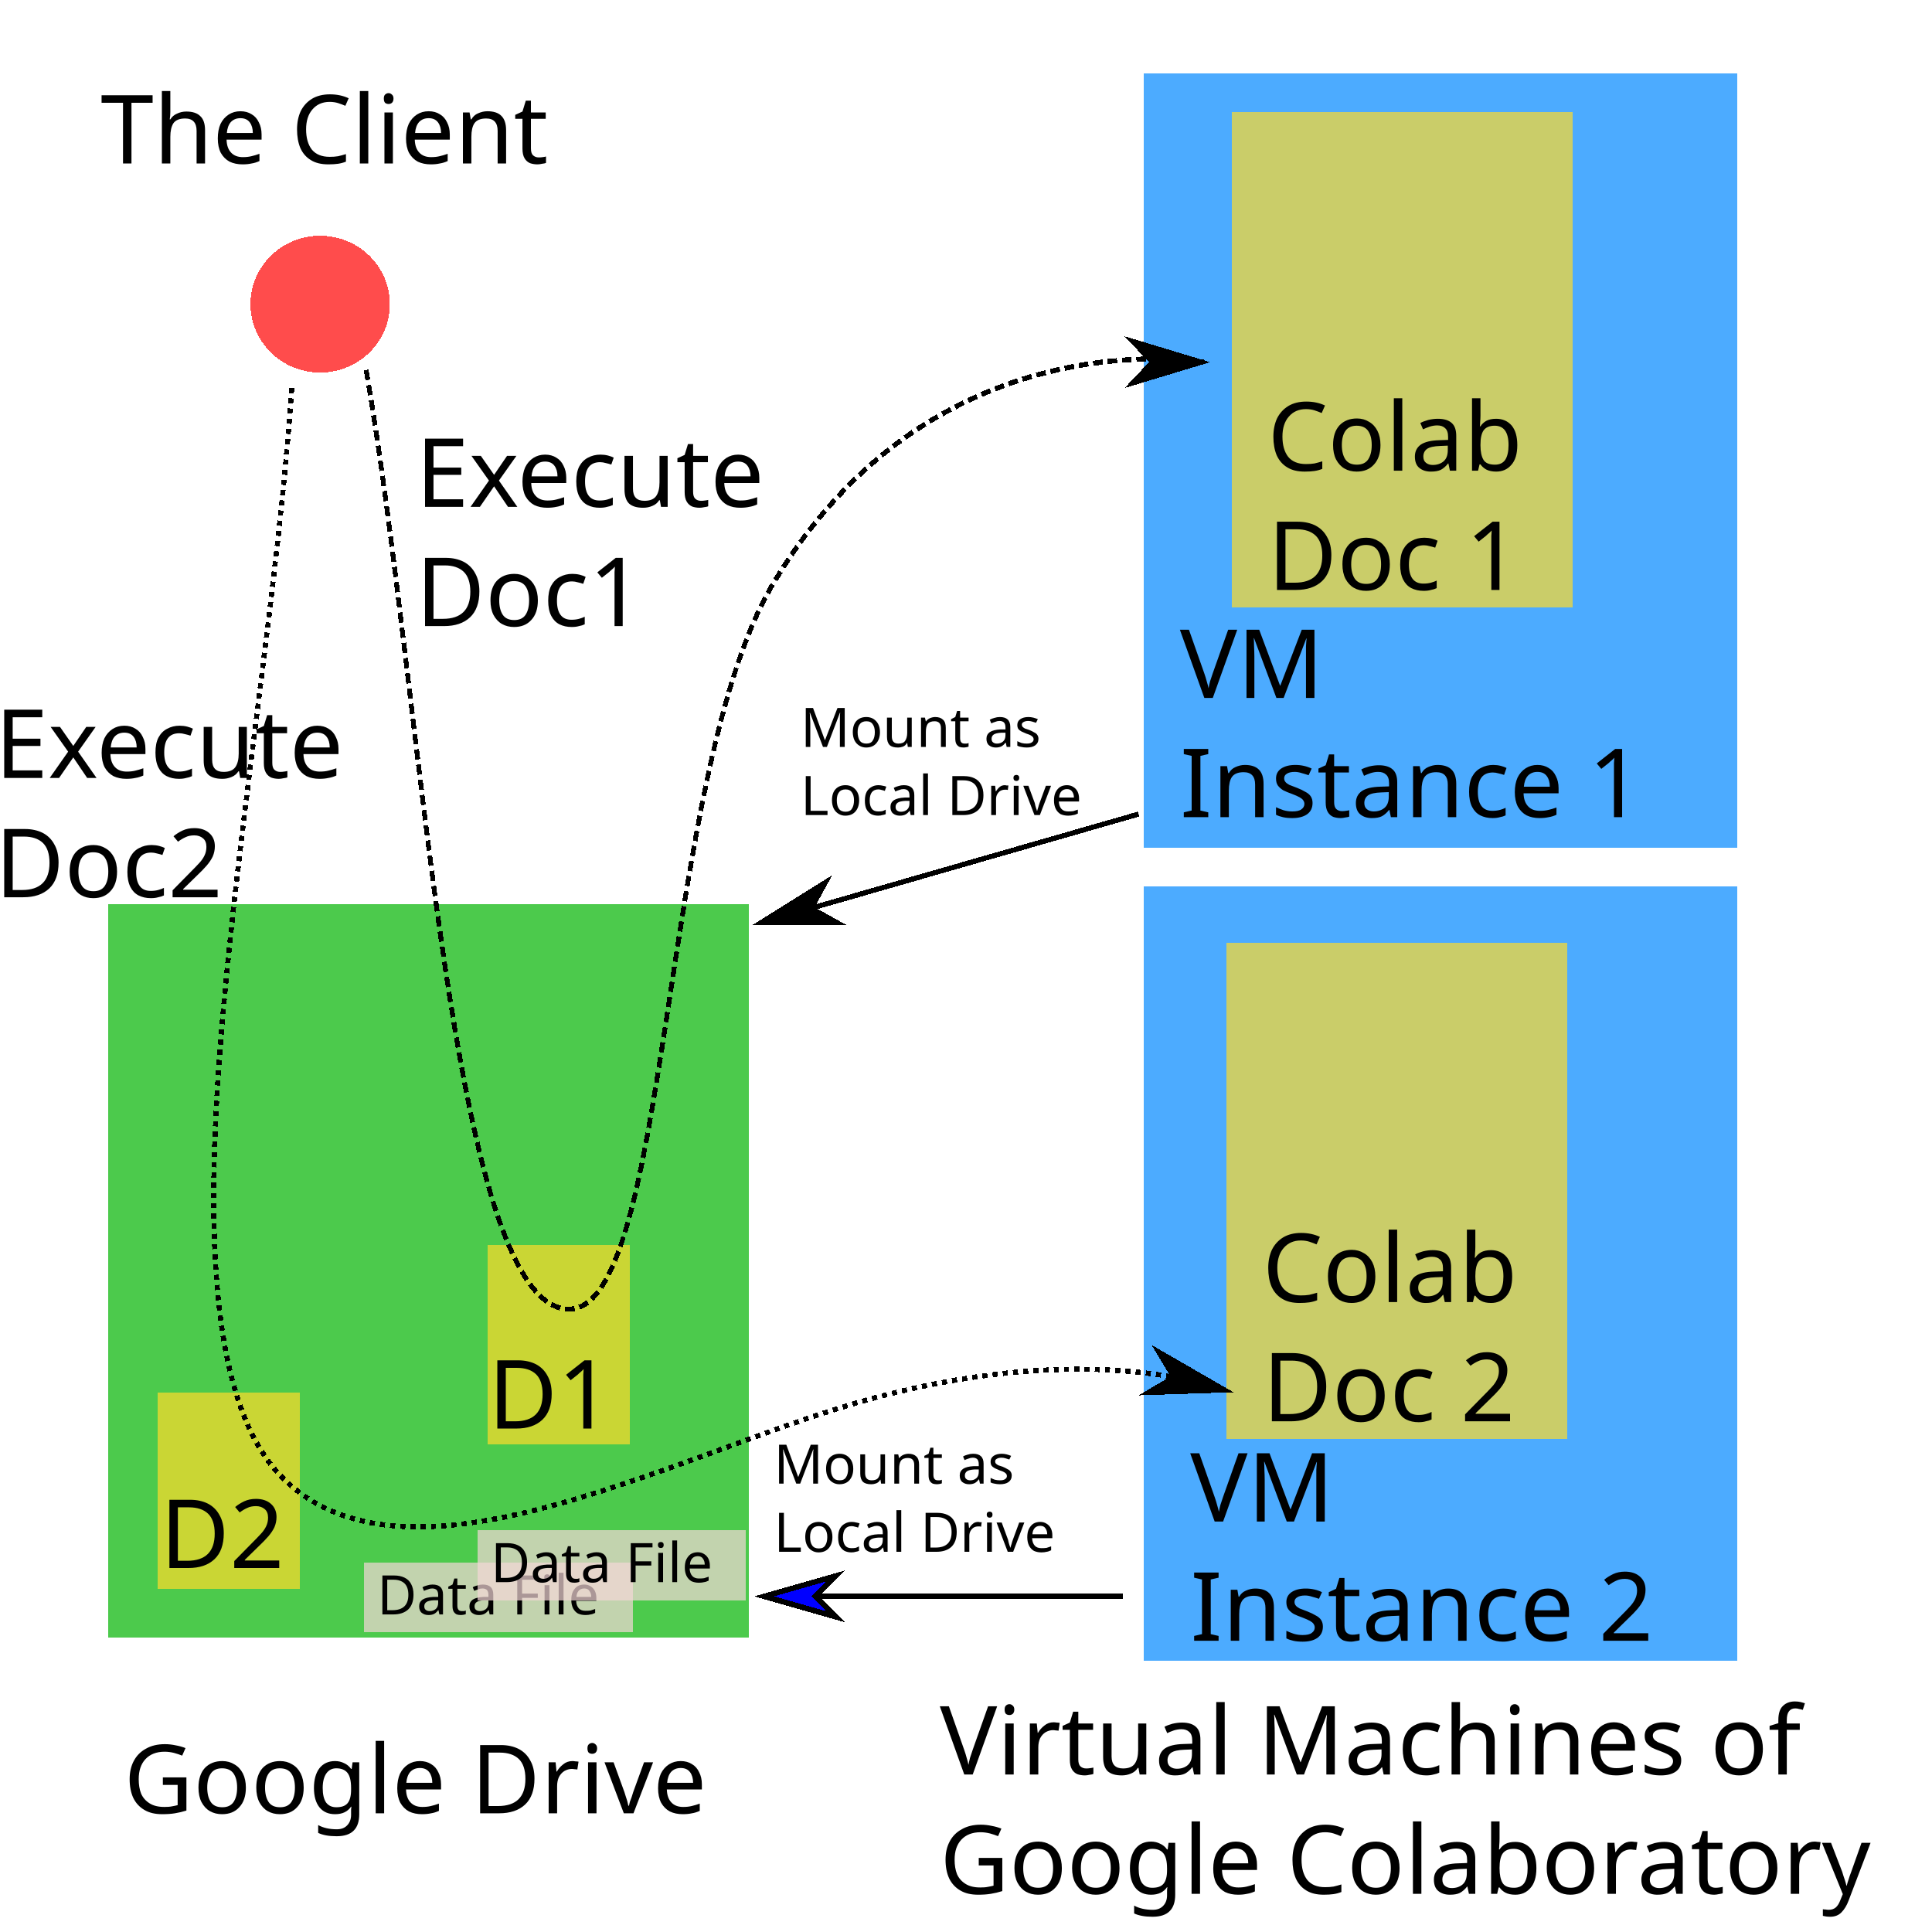
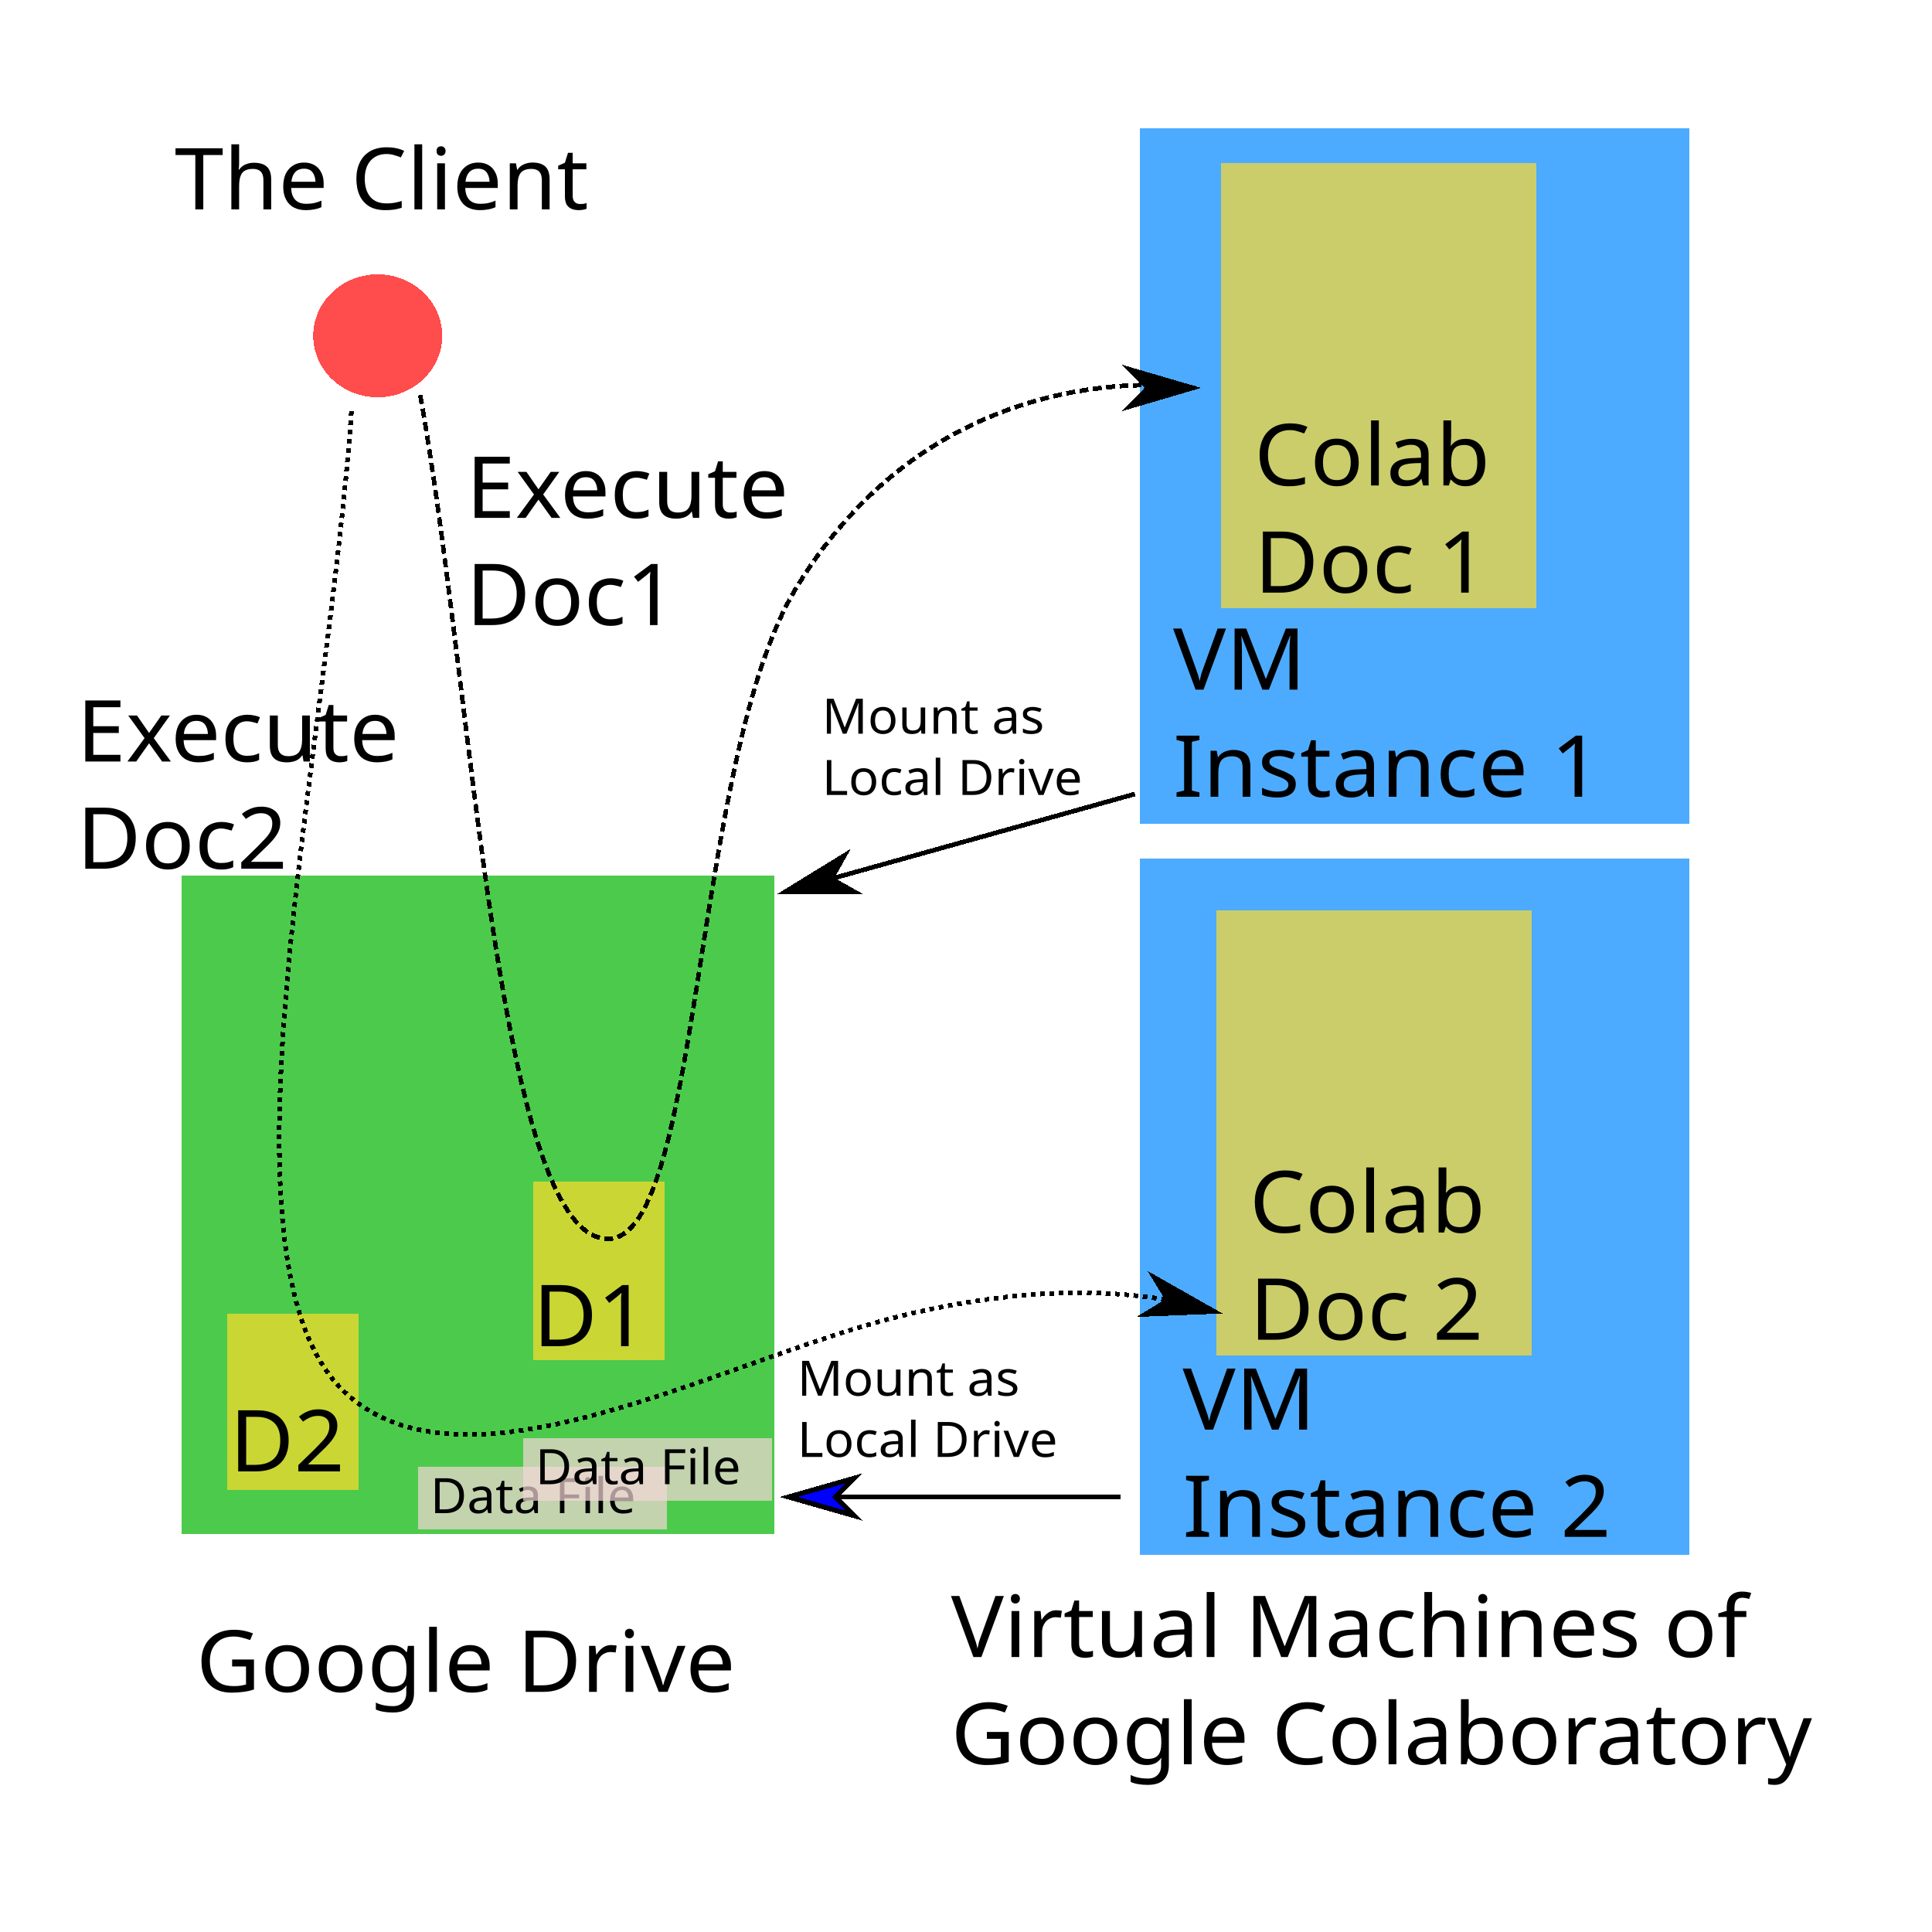
- <svg xmlns="http://www.w3.org/2000/svg" width="100mm" height="100mm" viewBox="0 0 100 100" version="1.1" id="svg8" shape-rendering="crispEdges">
+ <svg xmlns="http://www.w3.org/2000/svg" width="150mm" height="150mm" viewBox="0 0 150 150" version="1.1" id="svg8" style="shape-rendering:crispEdges">
  <defs id="defs2">
-     <marker orient="auto" refY="0.0" refX="0.0" id="marker6642" style="overflow:visible;">
-       <path id="path6640" d="M 0.0,0.0 L 5.0,-5.0 L -12.5,0.0 L 5.0,5.0 L 0.0,0.0 z " style="fill-rule:evenodd;stroke:#000000;stroke-width:1pt;stroke-opacity:1;fill:#000000;fill-opacity:1" transform="scale(0.8) rotate(180) translate(12.5,0)" />
+     <marker orient="auto" refY="0" refX="0" id="marker6642" style="overflow:visible">
+       <path id="path6640" d="M 0,0 5,-5 -12.5,0 5,5 Z" style="fill:#000000;fill-opacity:1;fill-rule:evenodd;stroke:#000000;stroke-width:1pt;stroke-opacity:1" transform="matrix(-0.8,0,0,-0.8,-10,0)" />
    </marker>
-     <marker orient="auto" refY="0.0" refX="0.0" id="marker6540" style="overflow:visible;">
-       <path id="path6538" d="M 0.0,0.0 L 5.0,-5.0 L -12.5,0.0 L 5.0,5.0 L 0.0,0.0 z " style="fill-rule:evenodd;stroke:#000000;stroke-width:1pt;stroke-opacity:1;fill:#000000;fill-opacity:1" transform="scale(0.8) rotate(180) translate(12.5,0)" />
+     <marker orient="auto" refY="0" refX="0" id="marker6540" style="overflow:visible">
+       <path id="path6538" d="M 0,0 5,-5 -12.5,0 5,5 Z" style="fill:#000000;fill-opacity:1;fill-rule:evenodd;stroke:#000000;stroke-width:1pt;stroke-opacity:1" transform="matrix(-0.8,0,0,-0.8,-10,0)" />
    </marker>
-     <marker style="overflow:visible" id="marker6001" refX="0.0" refY="0.0" orient="auto">
-       <path transform="scale(0.8) translate(12.5,0)" style="fill-rule:evenodd;stroke:#000000;stroke-width:1pt;stroke-opacity:1;fill:#000000;fill-opacity:1" d="M 0.0,0.0 L 5.0,-5.0 L -12.5,0.0 L 5.0,5.0 L 0.0,0.0 z " id="path5999" />
+     <marker style="overflow:visible" id="marker6001" refX="0" refY="0" orient="auto">
+       <path transform="matrix(0.8,0,0,0.8,10,0)" style="fill:#000000;fill-opacity:1;fill-rule:evenodd;stroke:#000000;stroke-width:1pt;stroke-opacity:1" d="M 0,0 5,-5 -12.5,0 5,5 Z" id="path5999" />
    </marker>
-     <marker style="overflow:visible" id="marker5919" refX="0.0" refY="0.0" orient="auto">
-       <path transform="scale(0.8) translate(12.5,0)" style="fill-rule:evenodd;stroke:#000000;stroke-width:1pt;stroke-opacity:1;fill:#000000;fill-opacity:1" d="M 0.0,0.0 L 5.0,-5.0 L -12.5,0.0 L 5.0,5.0 L 0.0,0.0 z " id="path5917" />
+     <marker style="overflow:visible" id="marker5919" refX="0" refY="0" orient="auto">
+       <path transform="matrix(0.8,0,0,0.8,10,0)" style="fill:#000000;fill-opacity:1;fill-rule:evenodd;stroke:#000000;stroke-width:1pt;stroke-opacity:1" d="M 0,0 5,-5 -12.5,0 5,5 Z" id="path5917" />
    </marker>
-     <marker style="overflow:visible;" id="marker5337" refX="0.0" refY="0.0" orient="auto">
-       <path transform="scale(0.8) rotate(180) translate(12.5,0)" style="fill-rule:evenodd;stroke:#000000;stroke-width:1pt;stroke-opacity:1;fill:#000000;fill-opacity:1" d="M 0.0,0.0 L 5.0,-5.0 L -12.5,0.0 L 5.0,5.0 L 0.0,0.0 z " id="path5335" />
+     <marker style="overflow:visible" id="marker5337" refX="0" refY="0" orient="auto">
+       <path transform="matrix(-0.8,0,0,-0.8,-10,0)" style="fill:#000000;fill-opacity:1;fill-rule:evenodd;stroke:#000000;stroke-width:1pt;stroke-opacity:1" d="M 0,0 5,-5 -12.5,0 5,5 Z" id="path5335" />
    </marker>
-     <marker orient="auto" refY="0.0" refX="0.0" id="Arrow1Lstart" style="overflow:visible">
-       <path id="path4721" d="M 0.0,0.0 L 5.0,-5.0 L -12.5,0.0 L 5.0,5.0 L 0.0,0.0 z " style="fill-rule:evenodd;stroke:#000000;stroke-width:1pt;stroke-opacity:1;fill:#000000;fill-opacity:1" transform="scale(0.8) translate(12.5,0)" />
+     <marker orient="auto" refY="0" refX="0" id="Arrow1Lstart" style="overflow:visible">
+       <path id="path4721" d="M 0,0 5,-5 -12.5,0 5,5 Z" style="fill:#000000;fill-opacity:1;fill-rule:evenodd;stroke:#000000;stroke-width:1pt;stroke-opacity:1" transform="matrix(0.8,0,0,0.8,10,0)" />
    </marker>
-     <marker orient="auto" refY="0.0" refX="0.0" id="TriangleOutL" style="overflow:visible">
-       <path id="path4863" d="M 5.77,0.0 L -2.88,5.0 L -2.88,-5.0 L 5.77,0.0 z " style="fill-rule:evenodd;stroke:#000000;stroke-width:1pt;stroke-opacity:1;fill:#000000;fill-opacity:1" transform="scale(0.8)" />
+     <marker orient="auto" refY="0" refX="0" id="TriangleOutL" style="overflow:visible">
+       <path id="path4863" d="M 5.77,0 -2.88,5 V -5 Z" style="fill:#000000;fill-opacity:1;fill-rule:evenodd;stroke:#000000;stroke-width:1pt;stroke-opacity:1" transform="scale(0.8)" />
    </marker>
-     <marker orient="auto" refY="0.0" refX="0.0" id="marker5101" style="overflow:visible;">
-       <path id="path5099" d="M 0.0,0.0 L 5.0,-5.0 L -12.5,0.0 L 5.0,5.0 L 0.0,0.0 z " style="fill-rule:evenodd;stroke:#000000;stroke-width:1pt;stroke-opacity:1;fill:#0000ff;fill-opacity:1" transform="scale(0.8) rotate(180) translate(12.5,0)" />
+     <marker orient="auto" refY="0" refX="0" id="marker5101" style="overflow:visible">
+       <path id="path5099" d="M 0,0 5,-5 -12.5,0 5,5 Z" style="fill:#0000ff;fill-opacity:1;fill-rule:evenodd;stroke:#000000;stroke-width:1pt;stroke-opacity:1" transform="matrix(-0.8,0,0,-0.8,-10,0)" />
    </marker>
-     <marker orient="auto" refY="0.0" refX="0.0" id="Arrow2Send" style="overflow:visible;">
-       <path id="path4754" style="fill-rule:evenodd;stroke-width:0.625;stroke-linejoin:round;stroke:#000000;stroke-opacity:1;fill:#000000;fill-opacity:1" d="M 8.719,4.034 L -2.207,0.016 L 8.719,-4.002 C 6.973,-1.63 6.983,1.616 8.719,4.034 z " transform="scale(0.3) rotate(180) translate(-2.3,0)" />
+     <marker orient="auto" refY="0" refX="0" id="Arrow2Send" style="overflow:visible">
+       <path id="path4754" style="fill:#000000;fill-opacity:1;fill-rule:evenodd;stroke:#000000;stroke-width:0.625;stroke-linejoin:round;stroke-opacity:1" d="M 8.719,4.034 -2.207,0.016 8.719,-4.002 c -1.745,2.372 -1.735,5.617 -6e-7,8.035 z" transform="matrix(-0.3,0,0,-0.3,0.69,0)" />
    </marker>
-     <marker orient="auto" refY="0.0" refX="0.0" id="Arrow1Lend" style="overflow:visible;">
-       <path id="path4724" d="M 0.0,0.0 L 5.0,-5.0 L -12.5,0.0 L 5.0,5.0 L 0.0,0.0 z " style="fill-rule:evenodd;stroke:#000000;stroke-width:1pt;stroke-opacity:1;fill:#000000;fill-opacity:1" transform="scale(0.8) rotate(180) translate(12.5,0)" />
+     <marker orient="auto" refY="0" refX="0" id="Arrow1Lend" style="overflow:visible">
+       <path id="path4724" d="M 0,0 5,-5 -12.5,0 5,5 Z" style="fill:#000000;fill-opacity:1;fill-rule:evenodd;stroke:#000000;stroke-width:1pt;stroke-opacity:1" transform="matrix(-0.8,0,0,-0.8,-10,0)" />
    </marker>
  </defs>
-   <g id="layer1" transform="translate(0,-197)">
-     <rect style="opacity:0.7;fill:#00b400;fill-opacity:1;stroke:none;stroke-width:0.328" id="rect4518" width="33.141" height="37.952" x="5.613" y="243.813" />
-     <rect style="opacity:0.7;fill:#ffdb2a;fill-opacity:1;stroke:none;stroke-width:0.107" id="rect4522-1" width="7.35" height="10.156" x="8.152" y="269.07" />
-     <rect style="opacity:0.7;fill:#ffdb2a;fill-opacity:1;stroke:none;stroke-width:0.108" id="rect4522-4" width="7.35" height="10.29" x="25.257" y="261.453" />
-     <text xml:space="preserve" style="font-style:normal;font-weight:normal;font-size:4.939px;line-height:1.25;font-family:sans-serif;letter-spacing:0px;word-spacing:0px;fill:#000000;fill-opacity:1;stroke:none;stroke-width:0.265" x="6.414" y="290.853" id="text4559">
-       <tspan id="tspan4557" x="6.414" y="290.853" style="stroke-width:0.265">Google Drive</tspan>
+   <g id="layer1" transform="translate(0,-147)">
+     <rect style="opacity:0.7;fill:#00b400;fill-opacity:1;stroke:none;stroke-width:0.449" id="rect4518" width="45.99" height="51.155" x="14.119" y="214.951" />
+     <rect style="opacity:0.7;fill:#ffdb2a;fill-opacity:1;stroke:none;stroke-width:0.147" id="rect4522-1" width="10.199" height="13.689" x="17.642" y="248.994" />
+     <rect style="opacity:0.7;fill:#ffdb2a;fill-opacity:1;stroke:none;stroke-width:0.148" id="rect4522-4" width="10.199" height="13.87" x="41.379" y="238.727" />
+     <text xml:space="preserve" style="font-style:normal;font-weight:normal;font-size:6.755px;line-height:1.25;font-family:sans-serif;letter-spacing:0px;word-spacing:0px;fill:#000000;fill-opacity:1;stroke:none;stroke-width:0.362" x="15.011" y="282.436" id="text4559" transform="scale(1.014664,0.9855476)">
+       <tspan id="tspan4557" x="15.011" y="282.436" style="stroke-width:0.362">Google Drive</tspan>
    </text>
-     <text xml:space="preserve" style="font-style:normal;font-weight:normal;font-size:4.939px;line-height:1.25;font-family:sans-serif;letter-spacing:0px;word-spacing:0px;fill:#000000;fill-opacity:1;stroke:none;stroke-width:0.265" x="48.643" y="288.848" id="text4563">
-       <tspan id="tspan4561" x="48.643" y="288.848" style="stroke-width:0.265">Virtual Machines of</tspan>
-       <tspan x="48.643" y="295.022" style="stroke-width:0.265" id="tspan4565">Google Colaboratory</tspan>
+     <text xml:space="preserve" style="font-style:normal;font-weight:normal;font-size:6.755px;line-height:1.25;font-family:sans-serif;letter-spacing:0px;word-spacing:0px;fill:#000000;fill-opacity:1;stroke:none;stroke-width:0.362" x="72.765" y="279.695" id="text4563" transform="scale(1.014664,0.9855476)">
+       <tspan id="tspan4561" x="72.765" y="279.695" style="stroke-width:0.362">Virtual Machines of</tspan>
+       <tspan x="72.765" y="288.138" style="stroke-width:0.362" id="tspan4565">Google Colaboratory</tspan>
    </text>
-     <rect style="opacity:0.7;fill:#0088ff;fill-opacity:1;stroke:none;stroke-width:0.265" id="rect4567" width="30.736" height="40.09" x="59.2" y="200.783" />
-     <rect style="opacity:0.7;fill:#ffdb2a;fill-opacity:1;stroke:none;stroke-width:0.265" id="rect4522" width="17.64" height="25.658" x="63.744" y="202.787" />
-     <text xml:space="preserve" style="font-style:normal;font-weight:normal;font-size:4.939px;line-height:1.25;font-family:sans-serif;letter-spacing:0px;word-spacing:0px;fill:#000000;fill-opacity:1;stroke:none;stroke-width:0.265" x="61.071" y="233.123" id="text4572">
-       <tspan id="tspan4570" x="61.071" y="233.123" style="stroke-width:0.265">VM</tspan>
-       <tspan x="61.071" y="239.296" style="stroke-width:0.265" id="tspan4717">Instance 1</tspan>
+     <rect style="opacity:0.7;fill:#0088ff;fill-opacity:1;stroke:none;stroke-width:0.362" id="rect4567" width="42.652" height="54.037" x="88.482" y="156.951" />
+     <rect style="opacity:0.7;fill:#ffdb2a;fill-opacity:1;stroke:none;stroke-width:0.362" id="rect4522" width="24.479" height="34.584" x="94.788" y="159.653" />
+     <text xml:space="preserve" style="font-style:normal;font-weight:normal;font-size:6.755px;line-height:1.25;font-family:sans-serif;letter-spacing:0px;word-spacing:0px;fill:#000000;fill-opacity:1;stroke:none;stroke-width:0.362" x="89.762" y="203.482" id="text4572" transform="scale(1.014664,0.9855476)">
+       <tspan id="tspan4570" x="89.762" y="203.482" style="stroke-width:0.362">VM</tspan>
+       <tspan x="89.762" y="211.925" style="stroke-width:0.362" id="tspan4717">Instance 1</tspan>
    </text>
-     <text xml:space="preserve" style="font-style:normal;font-weight:normal;font-size:4.939px;line-height:1.25;font-family:sans-serif;letter-spacing:0px;word-spacing:0px;fill:#000000;fill-opacity:1;stroke:none;stroke-width:0.265" x="65.615" y="221.363" id="text4576">
-       <tspan id="tspan4574" x="65.615" y="221.363" style="stroke-width:0.265">Colab</tspan>
-       <tspan x="65.615" y="227.536" style="stroke-width:0.265" id="tspan6759">Doc 1</tspan>
+     <text xml:space="preserve" style="font-style:normal;font-weight:normal;font-size:6.755px;line-height:1.25;font-family:sans-serif;letter-spacing:0px;word-spacing:0px;fill:#000000;fill-opacity:1;stroke:none;stroke-width:0.362" x="95.976" y="187.398" id="text4576" transform="scale(1.014664,0.9855476)">
+       <tspan id="tspan4574" x="95.976" y="187.398" style="stroke-width:0.362">Colab</tspan>
+       <tspan x="95.976" y="195.842" style="stroke-width:0.362" id="tspan6759">Doc 1</tspan>
    </text>
-     <rect style="opacity:0.7;fill:#0088ff;fill-opacity:1;stroke:none;stroke-width:0.265" id="rect4567-0" width="30.736" height="40.09" x="59.2" y="242.878" />
-     <rect style="opacity:0.7;fill:#ffdb2a;fill-opacity:1;stroke:none;stroke-width:0.265" id="rect4522-6" width="17.64" height="25.658" x="63.477" y="245.818" />
-     <text xml:space="preserve" style="font-style:normal;font-weight:normal;font-size:4.939px;line-height:1.25;font-family:sans-serif;letter-spacing:0px;word-spacing:0px;fill:#000000;fill-opacity:1;stroke:none;stroke-width:0.265" x="61.606" y="275.752" id="text4572-4">
-       <tspan id="tspan4570-7" x="61.606" y="275.752" style="stroke-width:0.265">VM</tspan>
-       <tspan x="61.606" y="281.926" style="stroke-width:0.265" id="tspan4719">Instance 2</tspan>
+     <rect style="opacity:0.7;fill:#0088ff;fill-opacity:1;stroke:none;stroke-width:0.362" id="rect4567-0" width="42.652" height="54.037" x="88.482" y="213.69" />
+     <rect style="opacity:0.7;fill:#ffdb2a;fill-opacity:1;stroke:none;stroke-width:0.362" id="rect4522-6" width="24.479" height="34.584" x="94.417" y="217.653" />
+     <text xml:space="preserve" style="font-style:normal;font-weight:normal;font-size:6.755px;line-height:1.25;font-family:sans-serif;letter-spacing:0px;word-spacing:0px;fill:#000000;fill-opacity:1;stroke:none;stroke-width:0.362" x="90.493" y="261.784" id="text4572-4" transform="scale(1.014664,0.9855476)">
+       <tspan id="tspan4570-7" x="90.493" y="261.784" style="stroke-width:0.362">VM</tspan>
+       <tspan x="90.493" y="270.227" style="stroke-width:0.362" id="tspan4719">Instance 2</tspan>
    </text>
-     <text xml:space="preserve" style="font-style:normal;font-weight:normal;font-size:4.939px;line-height:1.25;font-family:sans-serif;letter-spacing:0px;word-spacing:0px;fill:#000000;fill-opacity:1;stroke:none;stroke-width:0.265" x="65.347" y="264.393" id="text4576-1">
-       <tspan id="tspan4574-5" x="65.347" y="264.393" style="stroke-width:0.265">Colab</tspan>
-       <tspan x="65.347" y="270.567" style="stroke-width:0.265" id="tspan6761">Doc 2</tspan>
+     <text xml:space="preserve" style="font-style:normal;font-weight:normal;font-size:6.755px;line-height:1.25;font-family:sans-serif;letter-spacing:0px;word-spacing:0px;fill:#000000;fill-opacity:1;stroke:none;stroke-width:0.362" x="95.611" y="246.249" id="text4576-1" transform="scale(1.014664,0.9855476)">
+       <tspan id="tspan4574-5" x="95.611" y="246.249" style="stroke-width:0.362">Colab</tspan>
+       <tspan x="95.611" y="254.692" style="stroke-width:0.362" id="tspan6761">Doc 2</tspan>
    </text>
-     <ellipse style="opacity:0.7;fill:#ff0000;fill-opacity:1;stroke:none;stroke-width:0.265" id="path4628" cx="16.571" cy="212.743" rx="3.608" ry="3.541" />
-     <text xml:space="preserve" style="font-style:normal;font-weight:normal;font-size:4.939px;line-height:1.25;font-family:sans-serif;letter-spacing:0px;word-spacing:0px;fill:#000000;fill-opacity:1;stroke:none;stroke-width:0.265" x="5.212" y="205.46" id="text4632">
-       <tspan id="tspan4630" x="5.212" y="205.46" style="stroke-width:0.265">The Client</tspan>
+     <ellipse style="opacity:0.7;fill:#ff0000;fill-opacity:1;stroke:none;stroke-width:0.362" id="path4628" cx="29.325" cy="173.072" rx="5.007" ry="4.773" />
+     <text xml:space="preserve" style="font-style:normal;font-weight:normal;font-size:6.755px;line-height:1.25;font-family:sans-serif;letter-spacing:0px;word-spacing:0px;fill:#000000;fill-opacity:1;stroke:none;stroke-width:0.362" x="13.367" y="165.649" id="text4632" transform="scale(1.014664,0.9855476)">
+       <tspan id="tspan4630" x="13.367" y="165.649" style="stroke-width:0.362">The Client</tspan>
    </text>
-     <g id="g4657" transform="matrix(0.9448271,0,0,1.000168,3.442789,-0.04039714)">
+     <g id="g4657" transform="matrix(1.31114,0,0,1.348109,11.10773,-113.7355)">
      <path id="path4650" d="m 16.437,216.285 c 3.123,17.094 4.57,47.926 10.939,48.466 5.725,0.486 5.07,-27.511 11.282,-37.454 8.756,-14.017 23.616,-11.547 23.616,-11.547 h -0.134" style="fill:none;stroke:#000000;stroke-width:0.264;stroke-linecap:square;stroke-linejoin:miter;stroke-miterlimit:4;stroke-dasharray:0.264, 0.529;stroke-dashoffset:0;stroke-opacity:1;marker-end:url(#Arrow1Lstart);paint-order:fill markers stroke" />
    </g>
-     <text xml:space="preserve" style="font-style:normal;font-weight:normal;font-size:4.939px;line-height:1.25;font-family:sans-serif;letter-spacing:0px;word-spacing:0px;fill:#000000;fill-opacity:1;stroke:none;stroke-width:0.265" x="21.515" y="223.234" id="text4661">
-       <tspan id="tspan4659" x="21.515" y="223.234" style="stroke-width:0.265">Execute</tspan>
-       <tspan x="21.515" y="229.407" style="stroke-width:0.265" id="tspan4663">Doc1</tspan>
+     <text xml:space="preserve" style="font-style:normal;font-weight:normal;font-size:6.755px;line-height:1.25;font-family:sans-serif;letter-spacing:0px;word-spacing:0px;fill:#000000;fill-opacity:1;stroke:none;stroke-width:0.362" x="35.664" y="189.957" id="text4661" transform="scale(1.014664,0.9855476)">
+       <tspan id="tspan4659" x="35.664" y="189.957" style="stroke-width:0.362">Execute</tspan>
+       <tspan x="35.664" y="198.4" style="stroke-width:0.362" id="tspan4663">Doc1</tspan>
    </text>
-     <text xml:space="preserve" style="font-style:normal;font-weight:normal;font-size:4.939px;line-height:1.25;font-family:sans-serif;letter-spacing:0px;word-spacing:0px;fill:#000000;fill-opacity:1;stroke:none;stroke-width:0.265" x="25.257" y="270.941" id="text4667">
-       <tspan id="tspan4665" x="25.257" y="270.941" style="stroke-width:0.265">D1</tspan>
+     <text xml:space="preserve" style="font-style:normal;font-weight:normal;font-size:6.755px;line-height:1.25;font-family:sans-serif;letter-spacing:0px;word-spacing:0px;fill:#000000;fill-opacity:1;stroke:none;stroke-width:0.362" x="40.781" y="255.204" id="text4667" transform="scale(1.014664,0.9855476)">
+       <tspan id="tspan4665" x="40.781" y="255.204" style="stroke-width:0.362">D1</tspan>
    </text>
-     <text xml:space="preserve" style="font-style:normal;font-weight:normal;font-size:4.939px;line-height:1.25;font-family:sans-serif;letter-spacing:0px;word-spacing:0px;fill:#000000;fill-opacity:1;stroke:none;stroke-width:0.265" x="8.285" y="278.158" id="text4671">
-       <tspan id="tspan4669" x="8.285" y="278.158" style="stroke-width:0.265">D2</tspan>
+     <text xml:space="preserve" style="font-style:normal;font-weight:normal;font-size:6.755px;line-height:1.25;font-family:sans-serif;letter-spacing:0px;word-spacing:0px;fill:#000000;fill-opacity:1;stroke:none;stroke-width:0.362" x="17.57" y="265.073" id="text4671" transform="scale(1.014664,0.9855476)">
+       <tspan id="tspan4669" x="17.57" y="265.073" style="stroke-width:0.362">D2</tspan>
    </text>
-     <text xml:space="preserve" style="font-style:normal;font-weight:normal;font-size:4.939px;line-height:1.25;font-family:sans-serif;letter-spacing:0px;word-spacing:0px;fill:#000000;fill-opacity:1;stroke:none;stroke-width:0.265" x="-0.267" y="237.265" id="text4713">
-       <tspan id="tspan4711" x="-0.267" y="237.265" style="stroke-width:0.265">Execute</tspan>
-       <tspan x="-0.267" y="243.439" style="stroke-width:0.265" id="tspan4715">Doc2</tspan>
+     <text xml:space="preserve" style="font-style:normal;font-weight:normal;font-size:6.755px;line-height:1.25;font-family:sans-serif;letter-spacing:0px;word-spacing:0px;fill:#000000;fill-opacity:1;stroke:none;stroke-width:0.362" x="5.873" y="209.147" id="text4713" transform="scale(1.014664,0.9855476)">
+       <tspan id="tspan4711" x="5.873" y="209.147" style="stroke-width:0.362">Execute</tspan>
+       <tspan x="5.873" y="217.591" style="stroke-width:0.362" id="tspan4715">Doc2</tspan>
    </text>
-     <path style="fill:#0000ff;stroke:#000000;stroke-width:0.265px;stroke-linecap:butt;stroke-linejoin:miter;stroke-opacity:1;marker-end:url(#marker5101)" d="m 58.131,279.627 c -18.575,0 -18.575,0 -18.575,0" id="path5493" />
-     <path style="fill:#1600ff;stroke:#000000;stroke-width:0.265px;stroke-linecap:butt;stroke-linejoin:miter;stroke-opacity:1;marker-end:url(#marker5337);fill-opacity:1" d="m 58.933,239.136 c -19.511,5.613 -19.511,5.613 -19.511,5.613" id="path5495" />
+     <path style="fill:#0000ff;stroke:#000000;stroke-width:0.362px;stroke-linecap:butt;stroke-linejoin:miter;stroke-opacity:1;marker-end:url(#marker5101)" d="m 86.999,263.224 c -25.777,0 -25.777,0 -25.777,0" id="path5493" />
+     <path style="fill:#1600ff;fill-opacity:1;stroke:#000000;stroke-width:0.362px;stroke-linecap:butt;stroke-linejoin:miter;stroke-opacity:1;marker-end:url(#marker5337)" d="m 88.112,208.646 c -27.075,7.565 -27.075,7.565 -27.075,7.565" id="path5495" />
    <text xml:space="preserve" style="font-style:normal;font-weight:normal;font-size:4.939px;line-height:1.25;font-family:sans-serif;letter-spacing:0px;word-spacing:0px;fill:#000000;fill-opacity:1;stroke:none;stroke-width:0.265" x="41.026" y="247.689" id="text6145">
      <tspan id="tspan6143" x="41.026" y="252.059" style="stroke-width:0.265" />
    </text>
-     <text xml:space="preserve" style="font-style:normal;font-variant:normal;font-weight:normal;font-stretch:normal;font-size:2.822px;line-height:1.25;font-family:sans-serif;-inkscape-font-specification:'sans-serif, Normal';font-variant-ligatures:normal;font-variant-caps:normal;font-variant-numeric:normal;font-feature-settings:normal;text-align:start;letter-spacing:0px;word-spacing:0px;writing-mode:lr-tb;text-anchor:start;fill:#000000;fill-opacity:1;stroke:none;stroke-width:0.265" x="41.427" y="235.662" id="text6149">
-       <tspan id="tspan6147" x="41.427" y="235.662" style="font-style:normal;font-variant:normal;font-weight:normal;font-stretch:normal;font-size:2.822px;font-family:sans-serif;-inkscape-font-specification:'sans-serif, Normal';font-variant-ligatures:normal;font-variant-caps:normal;font-variant-numeric:normal;font-feature-settings:normal;text-align:start;writing-mode:lr-tb;text-anchor:start;stroke-width:0.265">Mount as</tspan>
-       <tspan x="41.427" y="239.189" style="font-style:normal;font-variant:normal;font-weight:normal;font-stretch:normal;font-size:2.822px;font-family:sans-serif;-inkscape-font-specification:'sans-serif, Normal';font-variant-ligatures:normal;font-variant-caps:normal;font-variant-numeric:normal;font-feature-settings:normal;text-align:start;writing-mode:lr-tb;text-anchor:start;stroke-width:0.265" id="tspan6151">Local Drive</tspan>
+     <text xml:space="preserve" style="font-style:normal;font-variant:normal;font-weight:normal;font-stretch:normal;font-size:3.86px;line-height:1.25;font-family:sans-serif;-inkscape-font-specification:'sans-serif, Normal';font-variant-ligatures:normal;font-variant-caps:normal;font-variant-numeric:normal;font-feature-settings:normal;text-align:start;letter-spacing:0px;word-spacing:0px;writing-mode:lr-tb;text-anchor:start;fill:#000000;fill-opacity:1;stroke:none;stroke-width:0.362" x="62.896" y="206.954" id="text6149" transform="scale(1.014664,0.9855476)">
+       <tspan id="tspan6147" x="62.896" y="206.954" style="font-style:normal;font-variant:normal;font-weight:normal;font-stretch:normal;font-size:3.86px;font-family:sans-serif;-inkscape-font-specification:'sans-serif, Normal';font-variant-ligatures:normal;font-variant-caps:normal;font-variant-numeric:normal;font-feature-settings:normal;text-align:start;writing-mode:lr-tb;text-anchor:start;stroke-width:0.362">Mount as</tspan>
+       <tspan x="62.896" y="211.779" style="font-style:normal;font-variant:normal;font-weight:normal;font-stretch:normal;font-size:3.86px;font-family:sans-serif;-inkscape-font-specification:'sans-serif, Normal';font-variant-ligatures:normal;font-variant-caps:normal;font-variant-numeric:normal;font-feature-settings:normal;text-align:start;writing-mode:lr-tb;text-anchor:start;stroke-width:0.362" id="tspan6151">Local Drive</tspan>
    </text>
-     <text xml:space="preserve" style="font-style:normal;font-variant:normal;font-weight:normal;font-stretch:normal;font-size:2.822px;line-height:1.25;font-family:sans-serif;-inkscape-font-specification:'sans-serif, Normal';font-variant-ligatures:normal;font-variant-caps:normal;font-variant-numeric:normal;font-feature-settings:normal;text-align:start;letter-spacing:0px;word-spacing:0px;writing-mode:lr-tb;text-anchor:start;fill:#000000;fill-opacity:1;stroke:none;stroke-width:0.265" x="40.043" y="273.794" id="text6149-9">
-       <tspan id="tspan6147-6" x="40.043" y="273.794" style="font-style:normal;font-variant:normal;font-weight:normal;font-stretch:normal;font-size:2.822px;font-family:sans-serif;-inkscape-font-specification:'sans-serif, Normal';font-variant-ligatures:normal;font-variant-caps:normal;font-variant-numeric:normal;font-feature-settings:normal;text-align:start;writing-mode:lr-tb;text-anchor:start;stroke-width:0.265">Mount as</tspan>
-       <tspan x="40.043" y="277.322" style="font-style:normal;font-variant:normal;font-weight:normal;font-stretch:normal;font-size:2.822px;font-family:sans-serif;-inkscape-font-specification:'sans-serif, Normal';font-variant-ligatures:normal;font-variant-caps:normal;font-variant-numeric:normal;font-feature-settings:normal;text-align:start;writing-mode:lr-tb;text-anchor:start;stroke-width:0.265" id="tspan6151-9">Local Drive</tspan>
+     <text xml:space="preserve" style="font-style:normal;font-variant:normal;font-weight:normal;font-stretch:normal;font-size:3.86px;line-height:1.25;font-family:sans-serif;-inkscape-font-specification:'sans-serif, Normal';font-variant-ligatures:normal;font-variant-caps:normal;font-variant-numeric:normal;font-feature-settings:normal;text-align:start;letter-spacing:0px;word-spacing:0px;writing-mode:lr-tb;text-anchor:start;fill:#000000;fill-opacity:1;stroke:none;stroke-width:0.362" x="61.003" y="259.106" id="text6149-9" transform="scale(1.014664,0.9855476)">
+       <tspan id="tspan6147-6" x="61.003" y="259.106" style="font-style:normal;font-variant:normal;font-weight:normal;font-stretch:normal;font-size:3.86px;font-family:sans-serif;-inkscape-font-specification:'sans-serif, Normal';font-variant-ligatures:normal;font-variant-caps:normal;font-variant-numeric:normal;font-feature-settings:normal;text-align:start;writing-mode:lr-tb;text-anchor:start;stroke-width:0.362">Mount as</tspan>
+       <tspan x="61.003" y="263.931" style="font-style:normal;font-variant:normal;font-weight:normal;font-stretch:normal;font-size:3.86px;font-family:sans-serif;-inkscape-font-specification:'sans-serif, Normal';font-variant-ligatures:normal;font-variant-caps:normal;font-variant-numeric:normal;font-feature-settings:normal;text-align:start;writing-mode:lr-tb;text-anchor:start;stroke-width:0.362" id="tspan6151-9">Local Drive</tspan>
    </text>
-     <path style="fill:none;stroke:#000000;stroke-width:0.265;stroke-linecap:butt;stroke-linejoin:miter;stroke-opacity:1;stroke-miterlimit:4;stroke-dasharray:0.265,0.265;stroke-dashoffset:0;marker-end:url(#marker6642)" d="m 15.101,217.086 c -1.314,19.75 -8.12,48.845 -0.444,56.436 6.697,6.623 21.007,-1.674 30.864,-4.239 11.027,-2.869 17.288,-0.48 17.288,-0.48 l 0.535,0.134" id="path6632" />
-     <rect style="opacity:0.7;fill:#f4d7d7;fill-opacity:1;stroke:none;stroke-width:0.398;stroke-linecap:square;stroke-linejoin:miter;stroke-miterlimit:4;stroke-dasharray:0.398, 0.398;stroke-dashoffset:0;paint-order:fill markers stroke" id="rect6722" width="13.898" height="3.608" x="18.843" y="277.89" />
-     <text xml:space="preserve" style="font-style:normal;font-variant:normal;font-weight:normal;font-stretch:normal;font-size:2.822px;line-height:1.25;font-family:sans-serif;-inkscape-font-specification:'sans-serif, Normal';font-variant-ligatures:normal;font-variant-caps:normal;font-variant-numeric:normal;font-feature-settings:normal;text-align:start;letter-spacing:0px;word-spacing:0px;writing-mode:lr-tb;text-anchor:start;fill:#000000;fill-opacity:1;stroke:none;stroke-width:0.265" x="19.511" y="280.563" id="text6726">
-       <tspan id="tspan6724" x="19.511" y="280.563" style="font-style:normal;font-variant:normal;font-weight:normal;font-stretch:normal;font-size:2.822px;font-family:sans-serif;-inkscape-font-specification:'sans-serif, Normal';font-variant-ligatures:normal;font-variant-caps:normal;font-variant-numeric:normal;font-feature-settings:normal;text-align:start;writing-mode:lr-tb;text-anchor:start;stroke-width:0.265">Data File</tspan>
+     <path style="fill:none;stroke:#000000;stroke-width:0.362;stroke-linecap:butt;stroke-linejoin:miter;stroke-miterlimit:4;stroke-dasharray:0.362, 0.362;stroke-dashoffset:0;stroke-opacity:1;marker-end:url(#marker6642)" d="m 27.285,178.926 c -1.823,26.621 -11.268,65.837 -0.616,76.069 9.294,8.927 29.151,-2.257 42.83,-5.714 15.302,-3.867 23.99,-0.647 23.99,-0.647 l 0.742,0.18" id="path6632" />
+     <rect style="opacity:0.7;fill:#f4d7d7;fill-opacity:1;stroke:none;stroke-width:0.544;stroke-linecap:square;stroke-linejoin:miter;stroke-miterlimit:4;stroke-dasharray:0.544, 0.544;stroke-dashoffset:0;paint-order:fill markers stroke" id="rect6722" width="19.286" height="4.863" x="32.478" y="260.882" />
+     <text xml:space="preserve" style="font-style:normal;font-variant:normal;font-weight:normal;font-stretch:normal;font-size:3.86px;line-height:1.25;font-family:sans-serif;-inkscape-font-specification:'sans-serif, Normal';font-variant-ligatures:normal;font-variant-caps:normal;font-variant-numeric:normal;font-feature-settings:normal;text-align:start;letter-spacing:0px;word-spacing:0px;writing-mode:lr-tb;text-anchor:start;fill:#000000;fill-opacity:1;stroke:none;stroke-width:0.362" x="32.922" y="268.363" id="text6726" transform="scale(1.014664,0.9855476)">
+       <tspan id="tspan6724" x="32.922" y="268.363" style="font-style:normal;font-variant:normal;font-weight:normal;font-stretch:normal;font-size:3.86px;font-family:sans-serif;-inkscape-font-specification:'sans-serif, Normal';font-variant-ligatures:normal;font-variant-caps:normal;font-variant-numeric:normal;font-feature-settings:normal;text-align:start;writing-mode:lr-tb;text-anchor:start;stroke-width:0.362">Data File</tspan>
    </text>
-     <rect style="opacity:0.7;fill:#f4d7d7;fill-opacity:1;stroke:none;stroke-width:0.398;stroke-linecap:square;stroke-linejoin:miter;stroke-miterlimit:4;stroke-dasharray:0.398, 0.398;stroke-dashoffset:0;paint-order:fill markers stroke" id="rect6722-9" width="13.898" height="3.608" x="24.722" y="276.22" />
-     <text xml:space="preserve" style="font-style:normal;font-variant:normal;font-weight:normal;font-stretch:normal;font-size:2.822px;line-height:1.25;font-family:sans-serif;-inkscape-font-specification:'sans-serif, Normal';font-variant-ligatures:normal;font-variant-caps:normal;font-variant-numeric:normal;font-feature-settings:normal;text-align:start;letter-spacing:0px;word-spacing:0px;writing-mode:lr-tb;text-anchor:start;fill:#000000;fill-opacity:1;stroke:none;stroke-width:0.265" x="25.391" y="278.893" id="text6726-7">
-       <tspan id="tspan6724-2" x="25.391" y="278.893" style="font-style:normal;font-variant:normal;font-weight:normal;font-stretch:normal;font-size:2.822px;font-family:sans-serif;-inkscape-font-specification:'sans-serif, Normal';font-variant-ligatures:normal;font-variant-caps:normal;font-variant-numeric:normal;font-feature-settings:normal;text-align:start;writing-mode:lr-tb;text-anchor:start;stroke-width:0.265">Data File</tspan>
+     <rect style="opacity:0.7;fill:#f4d7d7;fill-opacity:1;stroke:none;stroke-width:0.544;stroke-linecap:square;stroke-linejoin:miter;stroke-miterlimit:4;stroke-dasharray:0.544, 0.544;stroke-dashoffset:0;paint-order:fill markers stroke" id="rect6722-9" width="19.286" height="4.863" x="40.638" y="258.631" />
+     <text xml:space="preserve" style="font-style:normal;font-variant:normal;font-weight:normal;font-stretch:normal;font-size:3.86px;line-height:1.25;font-family:sans-serif;-inkscape-font-specification:'sans-serif, Normal';font-variant-ligatures:normal;font-variant-caps:normal;font-variant-numeric:normal;font-feature-settings:normal;text-align:start;letter-spacing:0px;word-spacing:0px;writing-mode:lr-tb;text-anchor:start;fill:#000000;fill-opacity:1;stroke:none;stroke-width:0.362" x="40.964" y="266.079" id="text6726-7" transform="scale(1.014664,0.9855476)">
+       <tspan id="tspan6724-2" x="40.964" y="266.079" style="font-style:normal;font-variant:normal;font-weight:normal;font-stretch:normal;font-size:3.86px;font-family:sans-serif;-inkscape-font-specification:'sans-serif, Normal';font-variant-ligatures:normal;font-variant-caps:normal;font-variant-numeric:normal;font-feature-settings:normal;text-align:start;writing-mode:lr-tb;text-anchor:start;stroke-width:0.362">Data File</tspan>
    </text>
  </g>
</svg>
